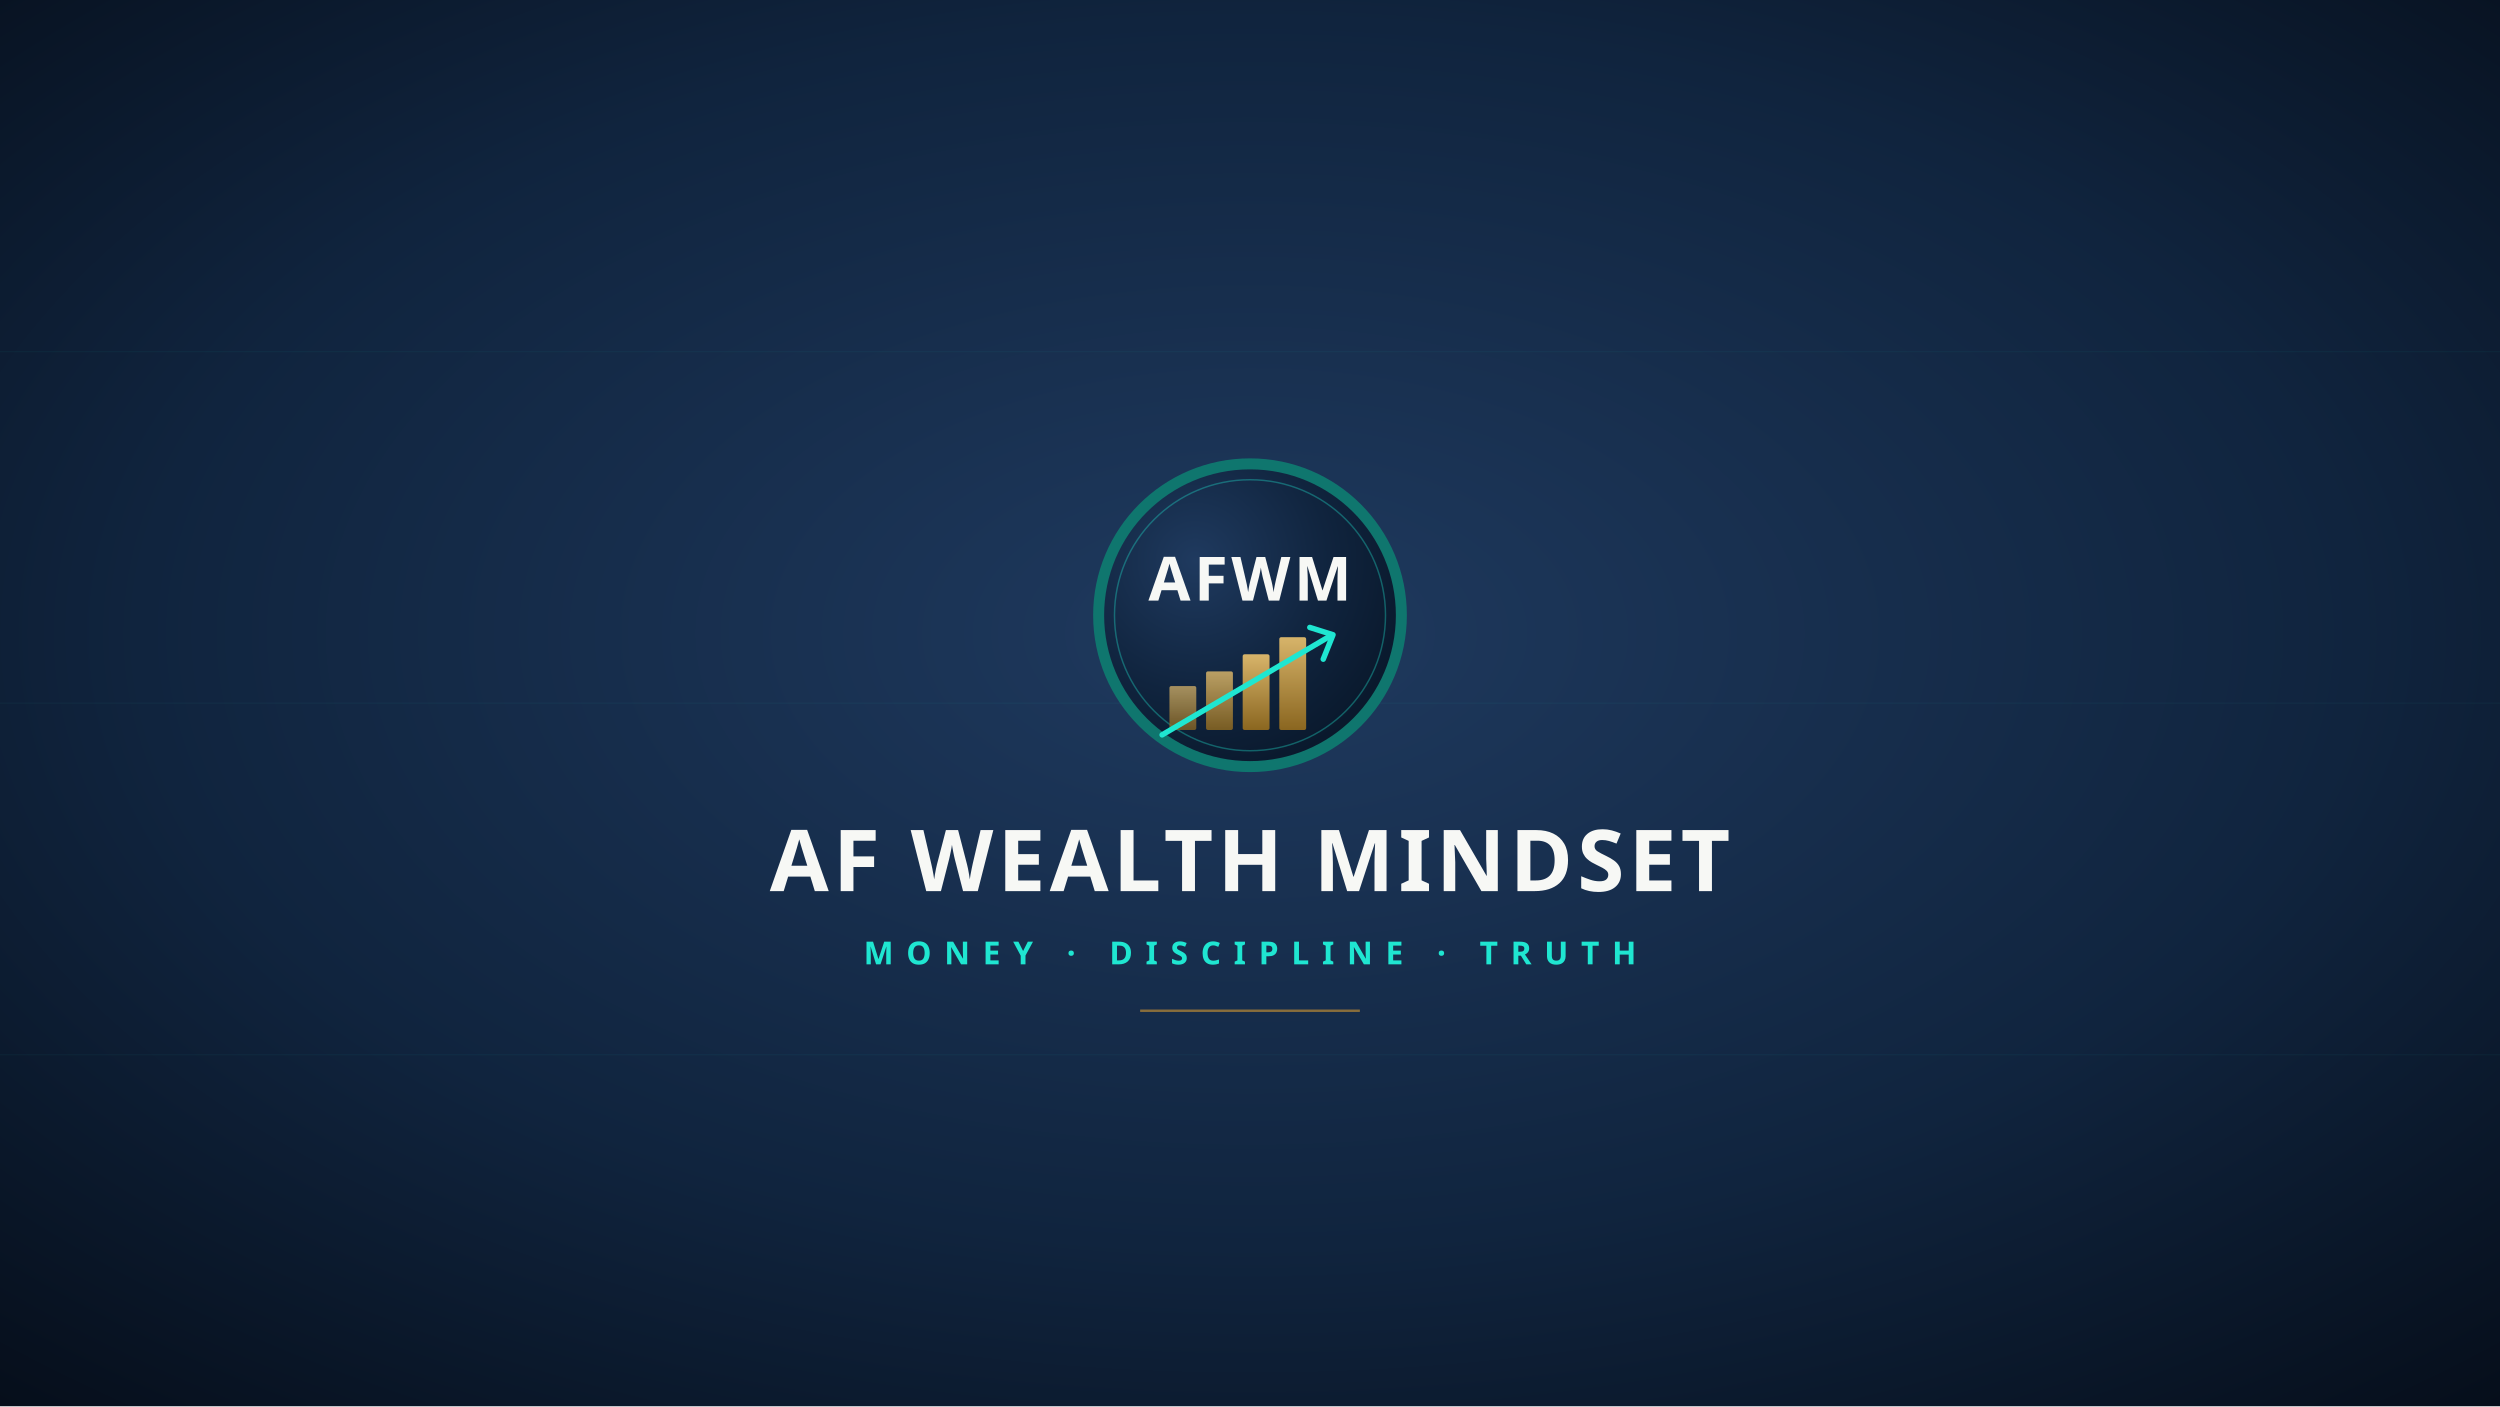
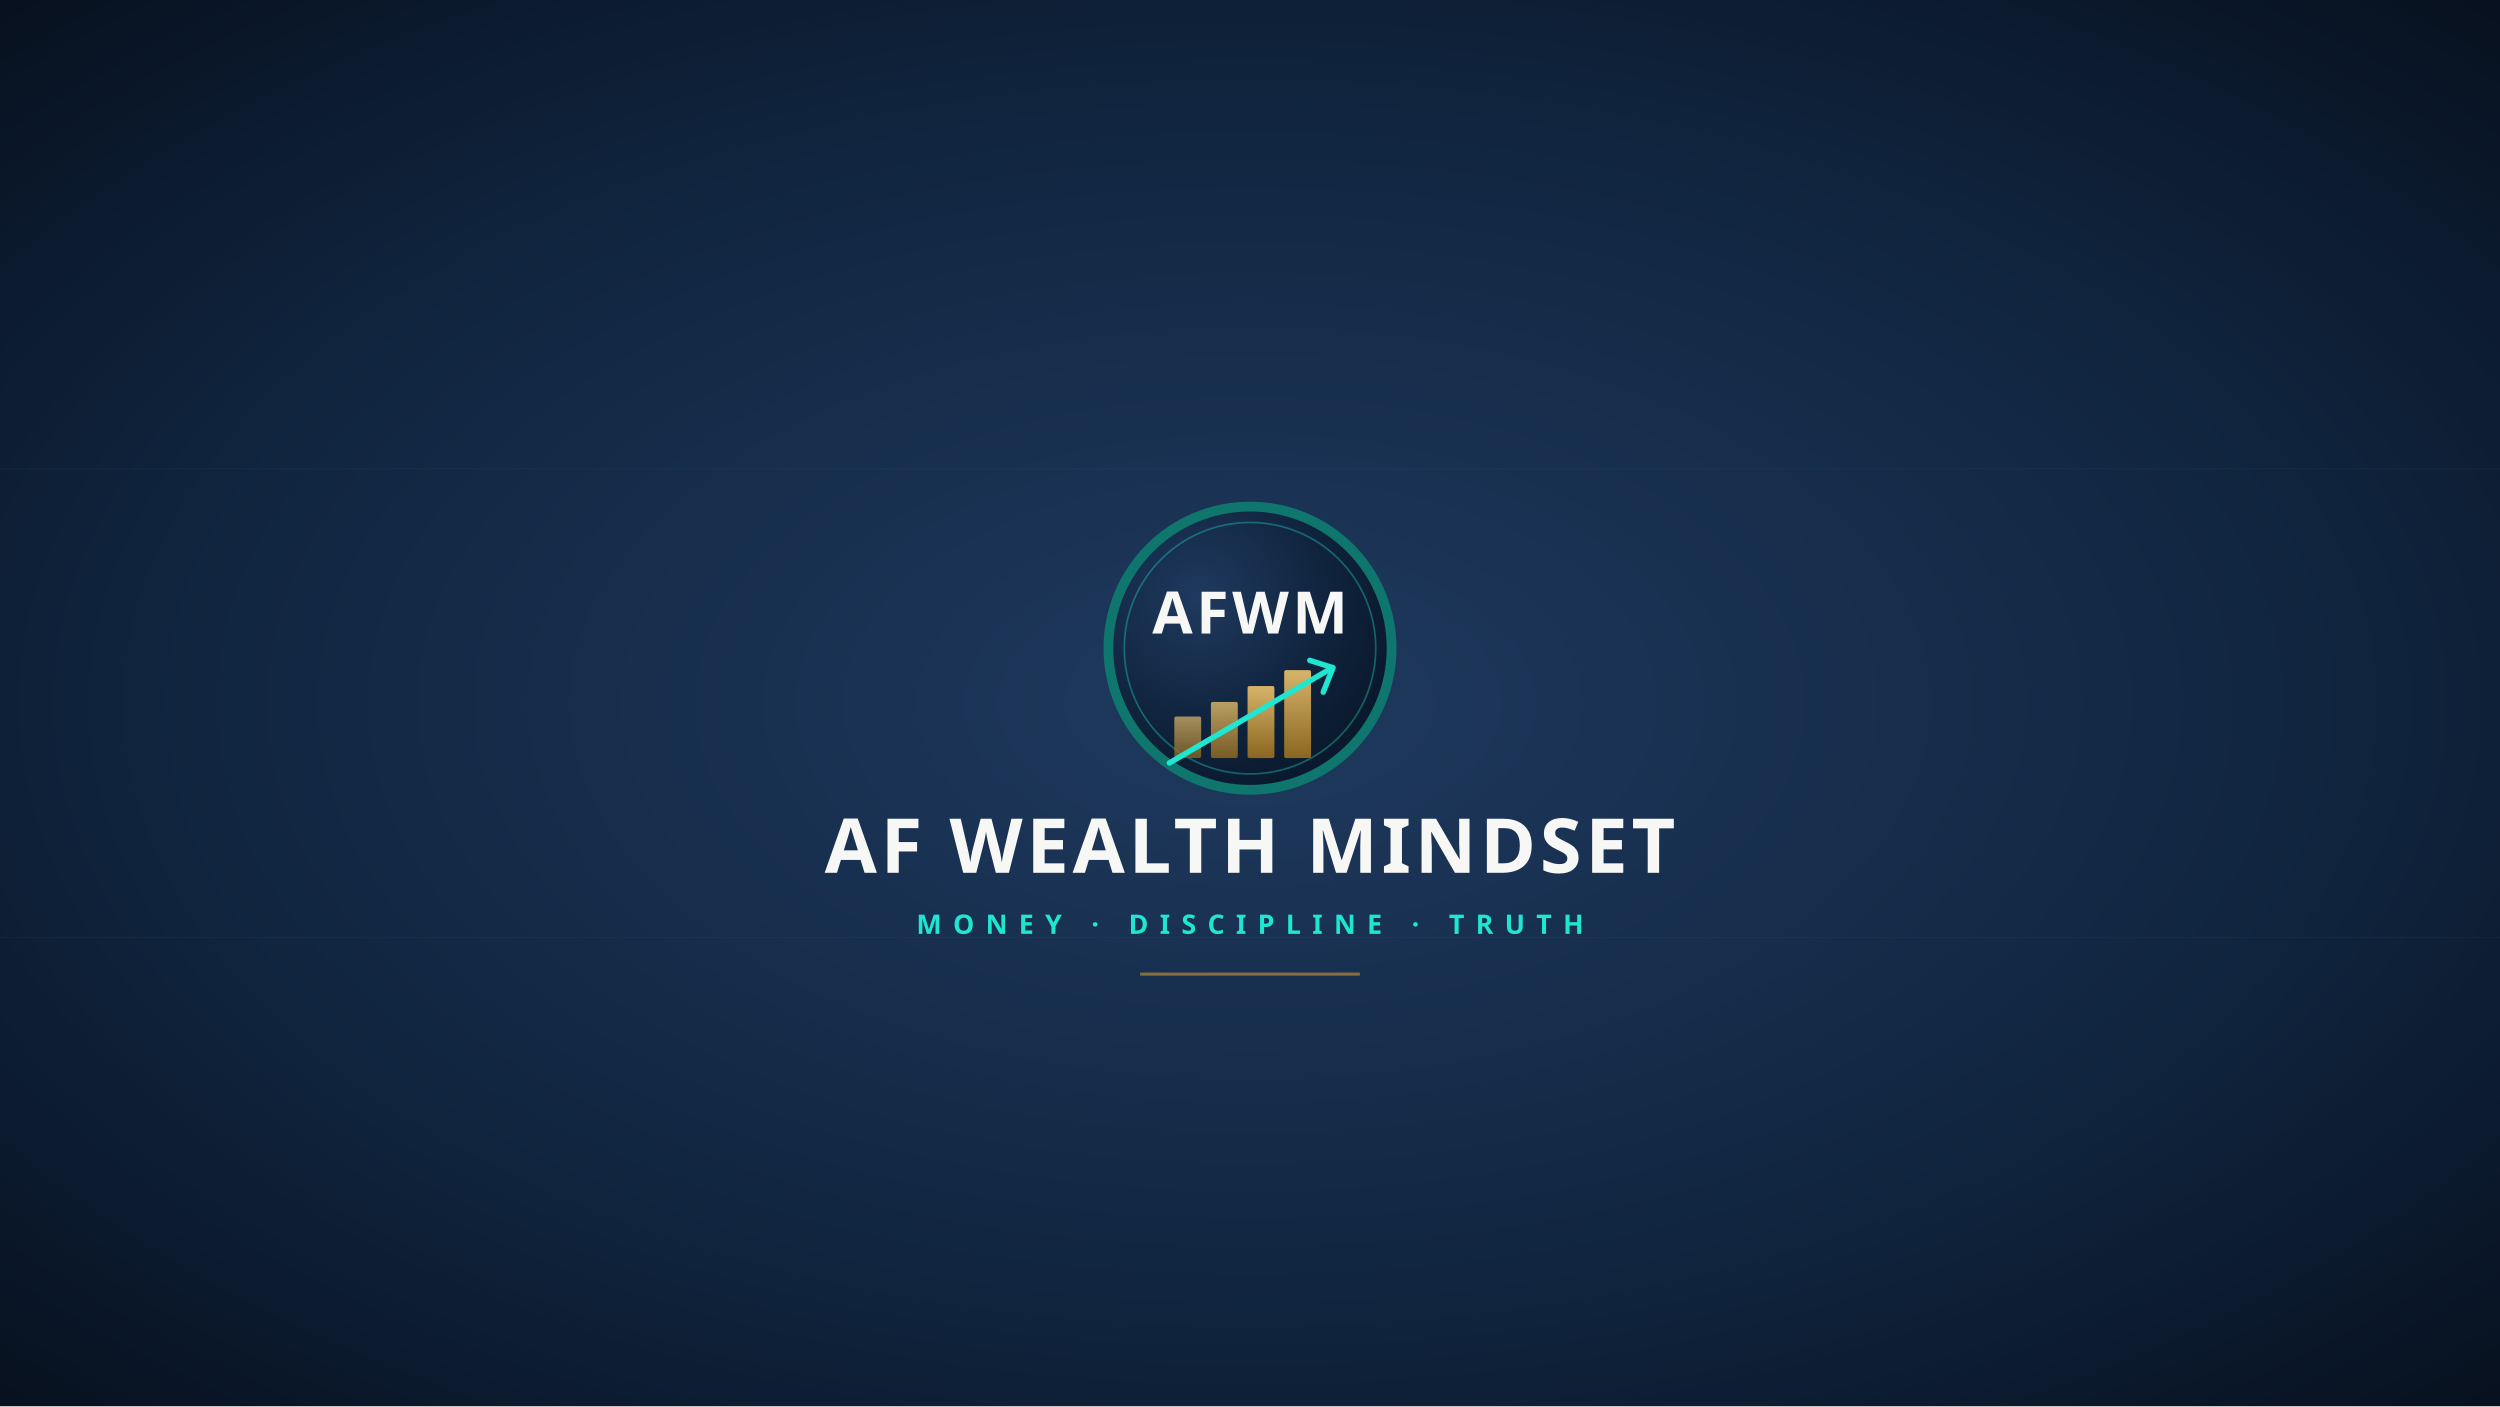
<svg xmlns="http://www.w3.org/2000/svg" viewBox="0 0 2048 1152" width="2048" height="1152">
  <defs>
-     <radialGradient id="ytBg" cx="50%" cy="45%" r="80%">
+     <radialGradient id="ytBg" cx="50%" cy="50%" r="80%">
      <stop offset="0%" stop-color="#1f3a5f" />
      <stop offset="55%" stop-color="#10243E" />
      <stop offset="100%" stop-color="#040A14" />
    </radialGradient>
    <radialGradient id="ytCoinFill" cx="32%" cy="32%" r="80%">
      <stop offset="0%" stop-color="#1f3a5f" />
      <stop offset="55%" stop-color="#10243E" />
      <stop offset="100%" stop-color="#081628" />
    </radialGradient>
    <linearGradient id="ytGoldBar" x1="0%" y1="100%" x2="0%" y2="0%">
      <stop offset="0%" stop-color="#8A6620" />
      <stop offset="100%" stop-color="#D7B46A" />
    </linearGradient>
  </defs>
  <rect width="2048" height="1152" fill="url(#ytBg)" />
  <g stroke="#1FE6D1" stroke-width="1" opacity="0.04">
-     <line x1="0" y1="288" x2="2048" y2="288" />
-     <line x1="0" y1="576" x2="2048" y2="576" />
-     <line x1="0" y1="864" x2="2048" y2="864" />
+     <line x1="0" y1="384" x2="2048" y2="384" />
+     <line x1="0" y1="768" x2="2048" y2="768" />
  </g>
-   <g transform="translate(900, 380)">
-     <circle cx="124" cy="124" r="124" fill="url(#ytCoinFill)" stroke="#0F766E" stroke-width="9" />
-     <circle cx="124" cy="124" r="111" fill="none" stroke="#1FE6D1" stroke-width="1.2" opacity="0.35" />
-     <text x="124" y="112" font-family="Manrope, sans-serif" font-size="50" font-weight="900" text-anchor="middle" fill="#F7F8F5" letter-spacing="3">AFWM</text>
-     <g transform="translate(58, 142)">
-       <rect x="0" y="40" width="22" height="36" fill="url(#ytGoldBar)" opacity="0.75" rx="1.5" />
-       <rect x="30" y="28" width="22" height="48" fill="url(#ytGoldBar)" opacity="0.85" rx="1.5" />
-       <rect x="60" y="14" width="22" height="62" fill="url(#ytGoldBar)" rx="1.5" />
-       <rect x="90" y="0" width="22" height="76" fill="url(#ytGoldBar)" rx="1.5" />
+   <g transform="translate(908, 415)">
+     <circle cx="116" cy="116" r="116" fill="url(#ytCoinFill)" stroke="#0F766E" stroke-width="8" />
+     <circle cx="116" cy="116" r="103" fill="none" stroke="#1FE6D1" stroke-width="1.4" opacity="0.35" />
+     <text x="116" y="104" font-family="Manrope, sans-serif" font-size="48" font-weight="900" text-anchor="middle" fill="#F7F8F5" letter-spacing="3">AFWM</text>
+     <g transform="translate(54, 134)">
+       <rect x="0" y="38" width="22" height="34" fill="url(#ytGoldBar)" opacity="0.75" rx="1.5" />
+       <rect x="30" y="26" width="22" height="46" fill="url(#ytGoldBar)" opacity="0.85" rx="1.5" />
+       <rect x="60" y="13" width="22" height="59" fill="url(#ytGoldBar)" rx="1.5" />
+       <rect x="90" y="0" width="22" height="72" fill="url(#ytGoldBar)" rx="1.5" />
    </g>
    <g stroke="#1FE6D1" stroke-width="4.5" stroke-linecap="round" stroke-linejoin="round" fill="none">
-       <path d="M 52 222 L 188 142" />
-       <path d="M 173 134 L 192 140 L 184 160" />
+       <path d="M 50 210 L 180 134" />
+       <path d="M 165 126 L 184 132 L 176 152" />
    </g>
  </g>
-   <text x="1024" y="730" font-family="Manrope, sans-serif" font-size="70" font-weight="900" text-anchor="middle" fill="#F7F8F5" letter-spacing="0.05em">AF WEALTH MINDSET</text>
-   <text x="1024" y="790" font-family="Manrope, sans-serif" font-size="26" font-weight="700" text-anchor="middle" fill="#1FE6D1" letter-spacing="0.4em">MONEY · DISCIPLINE · TRUTH</text>
-   <line x1="934" y1="828" x2="1114" y2="828" stroke="#B88935" stroke-width="2" opacity="0.7" />
+   <text x="1024" y="715" font-family="Manrope, sans-serif" font-size="62" font-weight="900" text-anchor="middle" fill="#F7F8F5" letter-spacing="0.05em">AF WEALTH MINDSET</text>
+   <text x="1024" y="765" font-family="Manrope, sans-serif" font-size="22" font-weight="700" text-anchor="middle" fill="#1FE6D1" letter-spacing="0.42em">MONEY · DISCIPLINE · TRUTH</text>
+   <line x1="934" y1="798" x2="1114" y2="798" stroke="#B88935" stroke-width="2.5" opacity="0.7" />
</svg>
